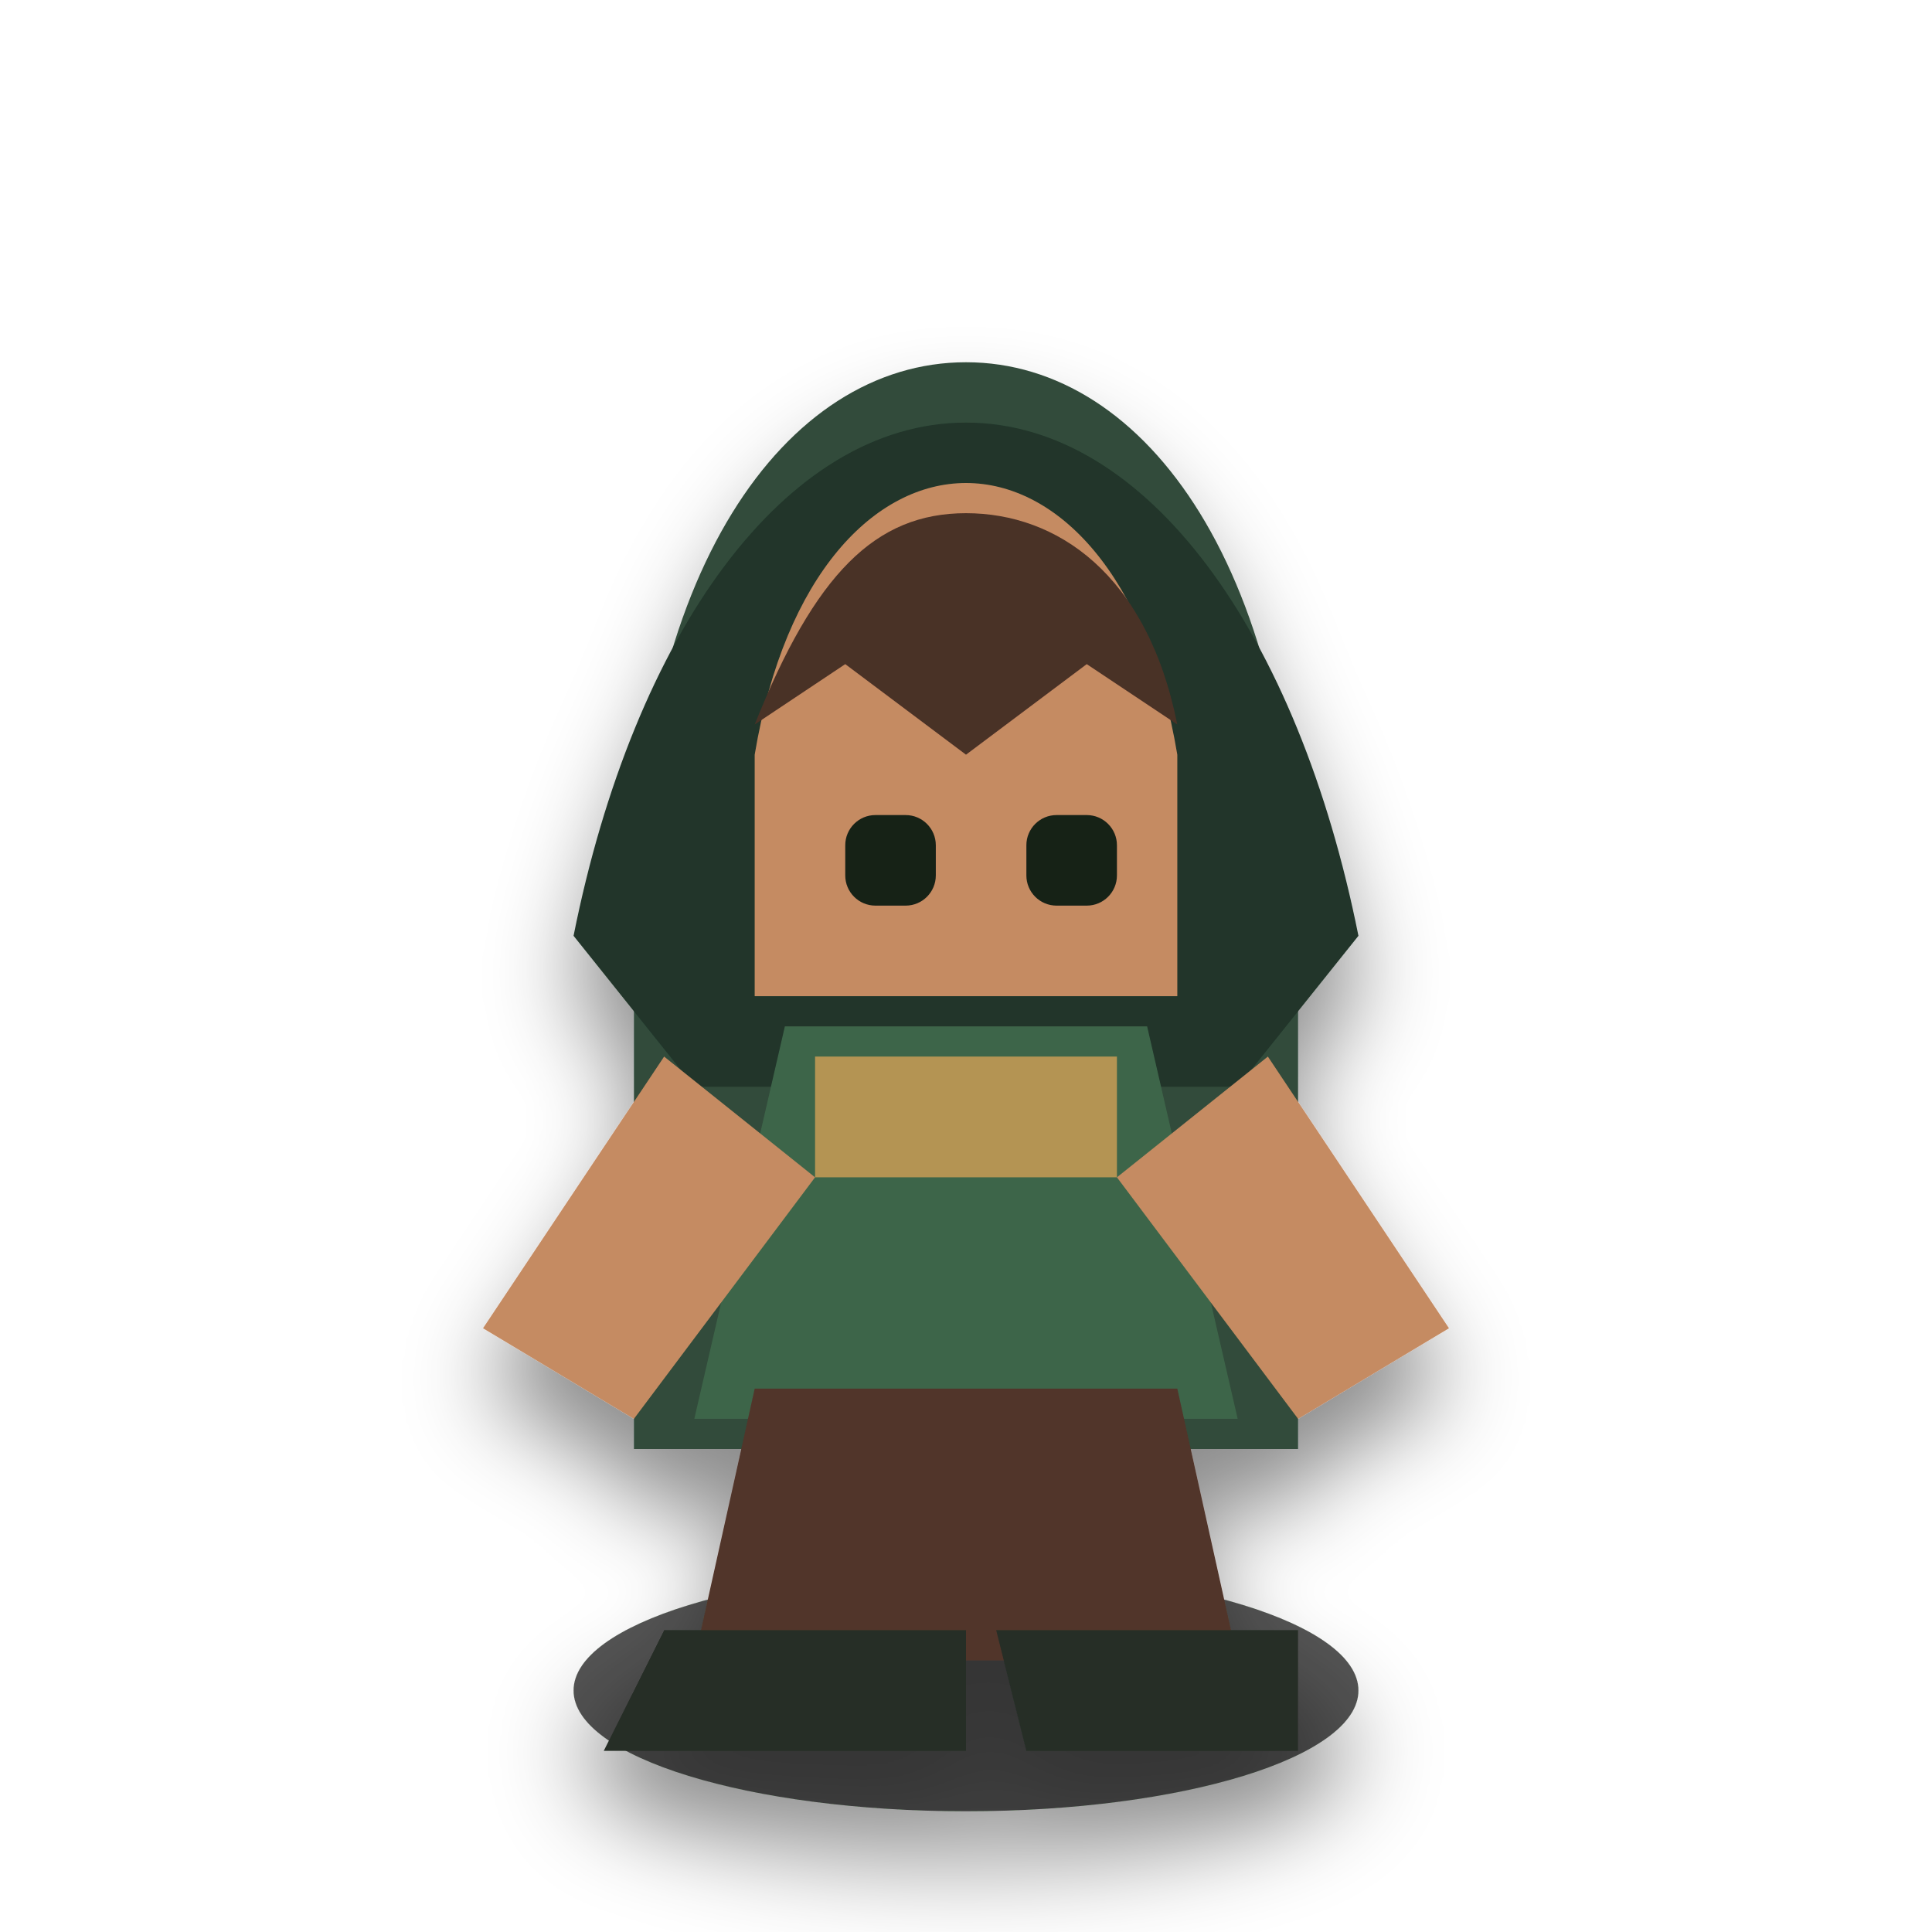
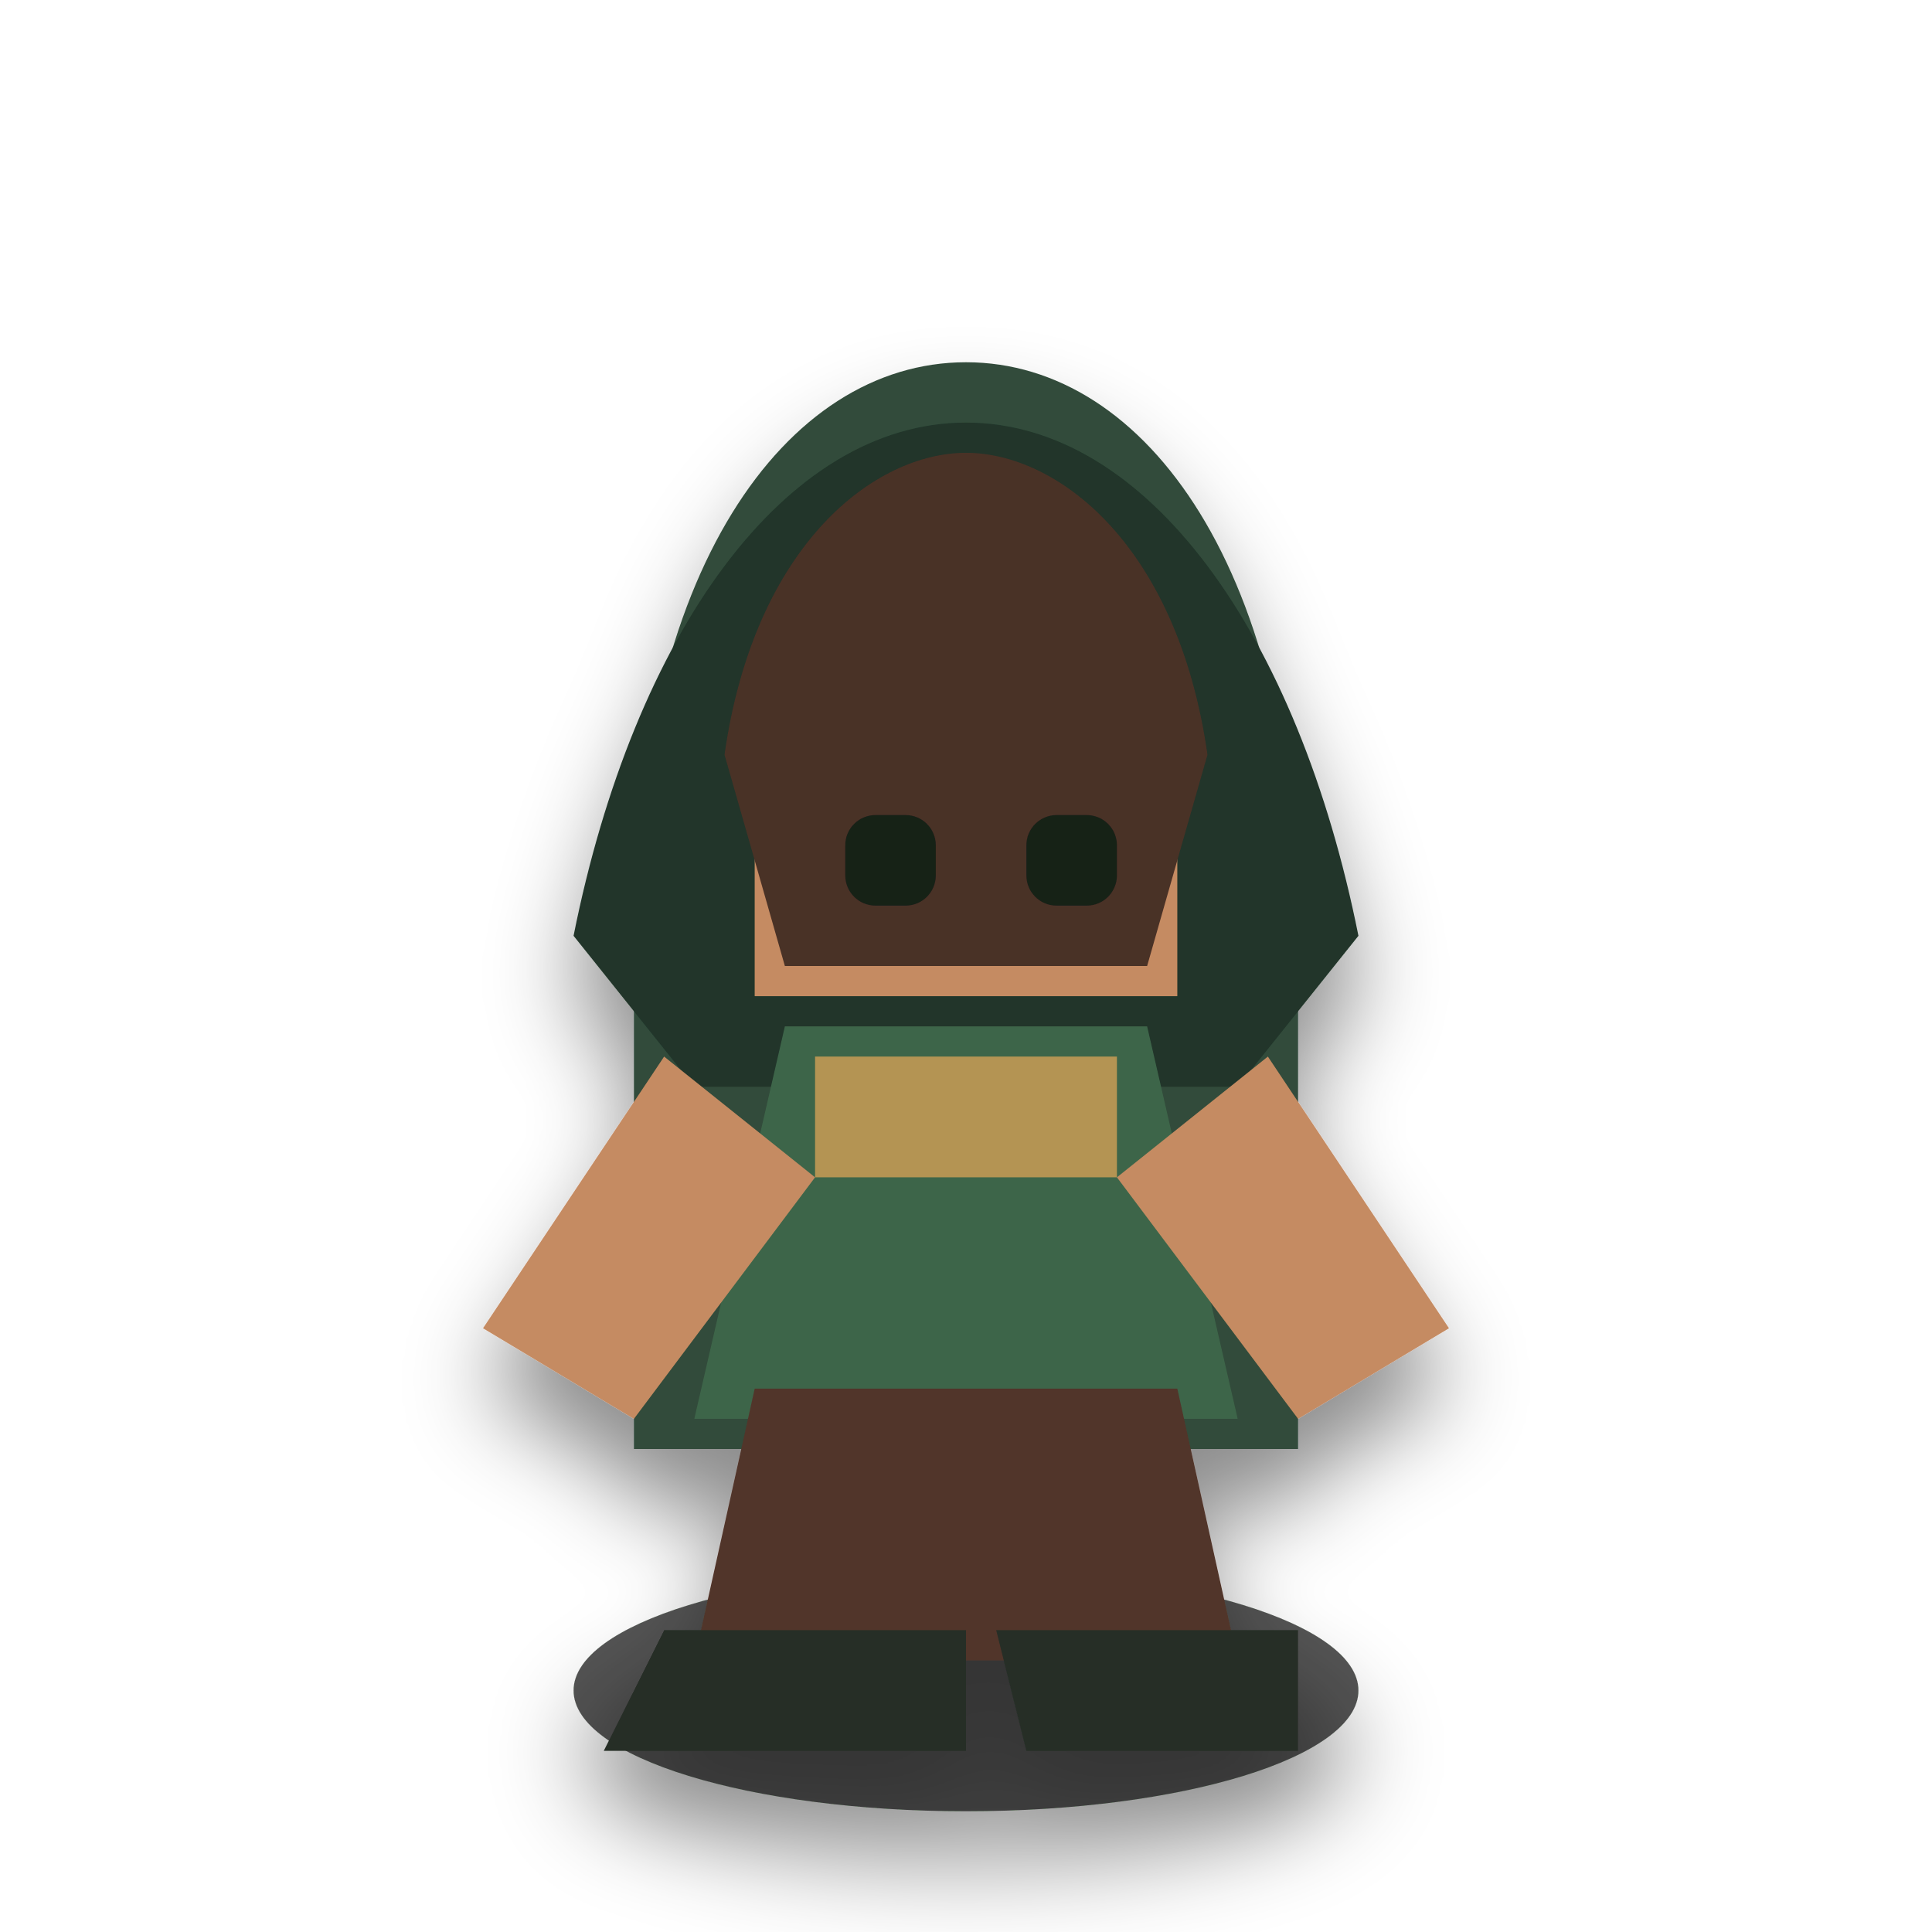
<svg xmlns="http://www.w3.org/2000/svg" width="64" height="64" viewBox="0 0 64 64">
  <defs>
    <filter id="s">
      <feDropShadow dx="0" dy="2" stdDeviation="1.5" flood-opacity=".45" />
    </filter>
  </defs>
  <g filter="url(#s)">
    <ellipse cx="32" cy="56" rx="13" ry="4" fill="#10160f" opacity=".7" />
    <path d="M21 31c0-12 5-19 11-19s11 7 11 19v17H21z" fill="#314b3a" />
    <path d="M19 31c2-10 7-17 13-17s11 7 13 17l-4 5H23z" fill="#20352a" />
    <path d="M25 25c1-6 4-9 7-9s6 3 7 9v8H25z" fill="#c58b62" />
-     <path d="M25 24c2-5 4-7 7-7s6 2 7 7l-3-2-4 3-4-3z" fill="#4a3027" />
+     <path d="M24 25c1-7 5-10 8-10s7 3 8 10l-2 7H26z" fill="#4a3027" />
    <rect x="28" y="27" width="3" height="3" rx="1" fill="#182018" />
    <rect x="34" y="27" width="3" height="3" rx="1" fill="#182018" />
    <path d="M26 34h12l3 13H23z" fill="#3e6549" />
    <path d="M27 35h10v4H27z" fill="#b49452" />
    <path d="M22 35l-6 9 5 3 6-8z" fill="#c58b62" />
    <path d="M42 35l6 9-5 3-6-8z" fill="#c58b62" />
    <path d="M25 46h7v9h-9zM32 46h7l2 9h-9z" fill="#51352a" />
    <path d="M22 54h10v4H20zM33 54h10v4H34z" fill="#262d27" />
  </g>
</svg>
